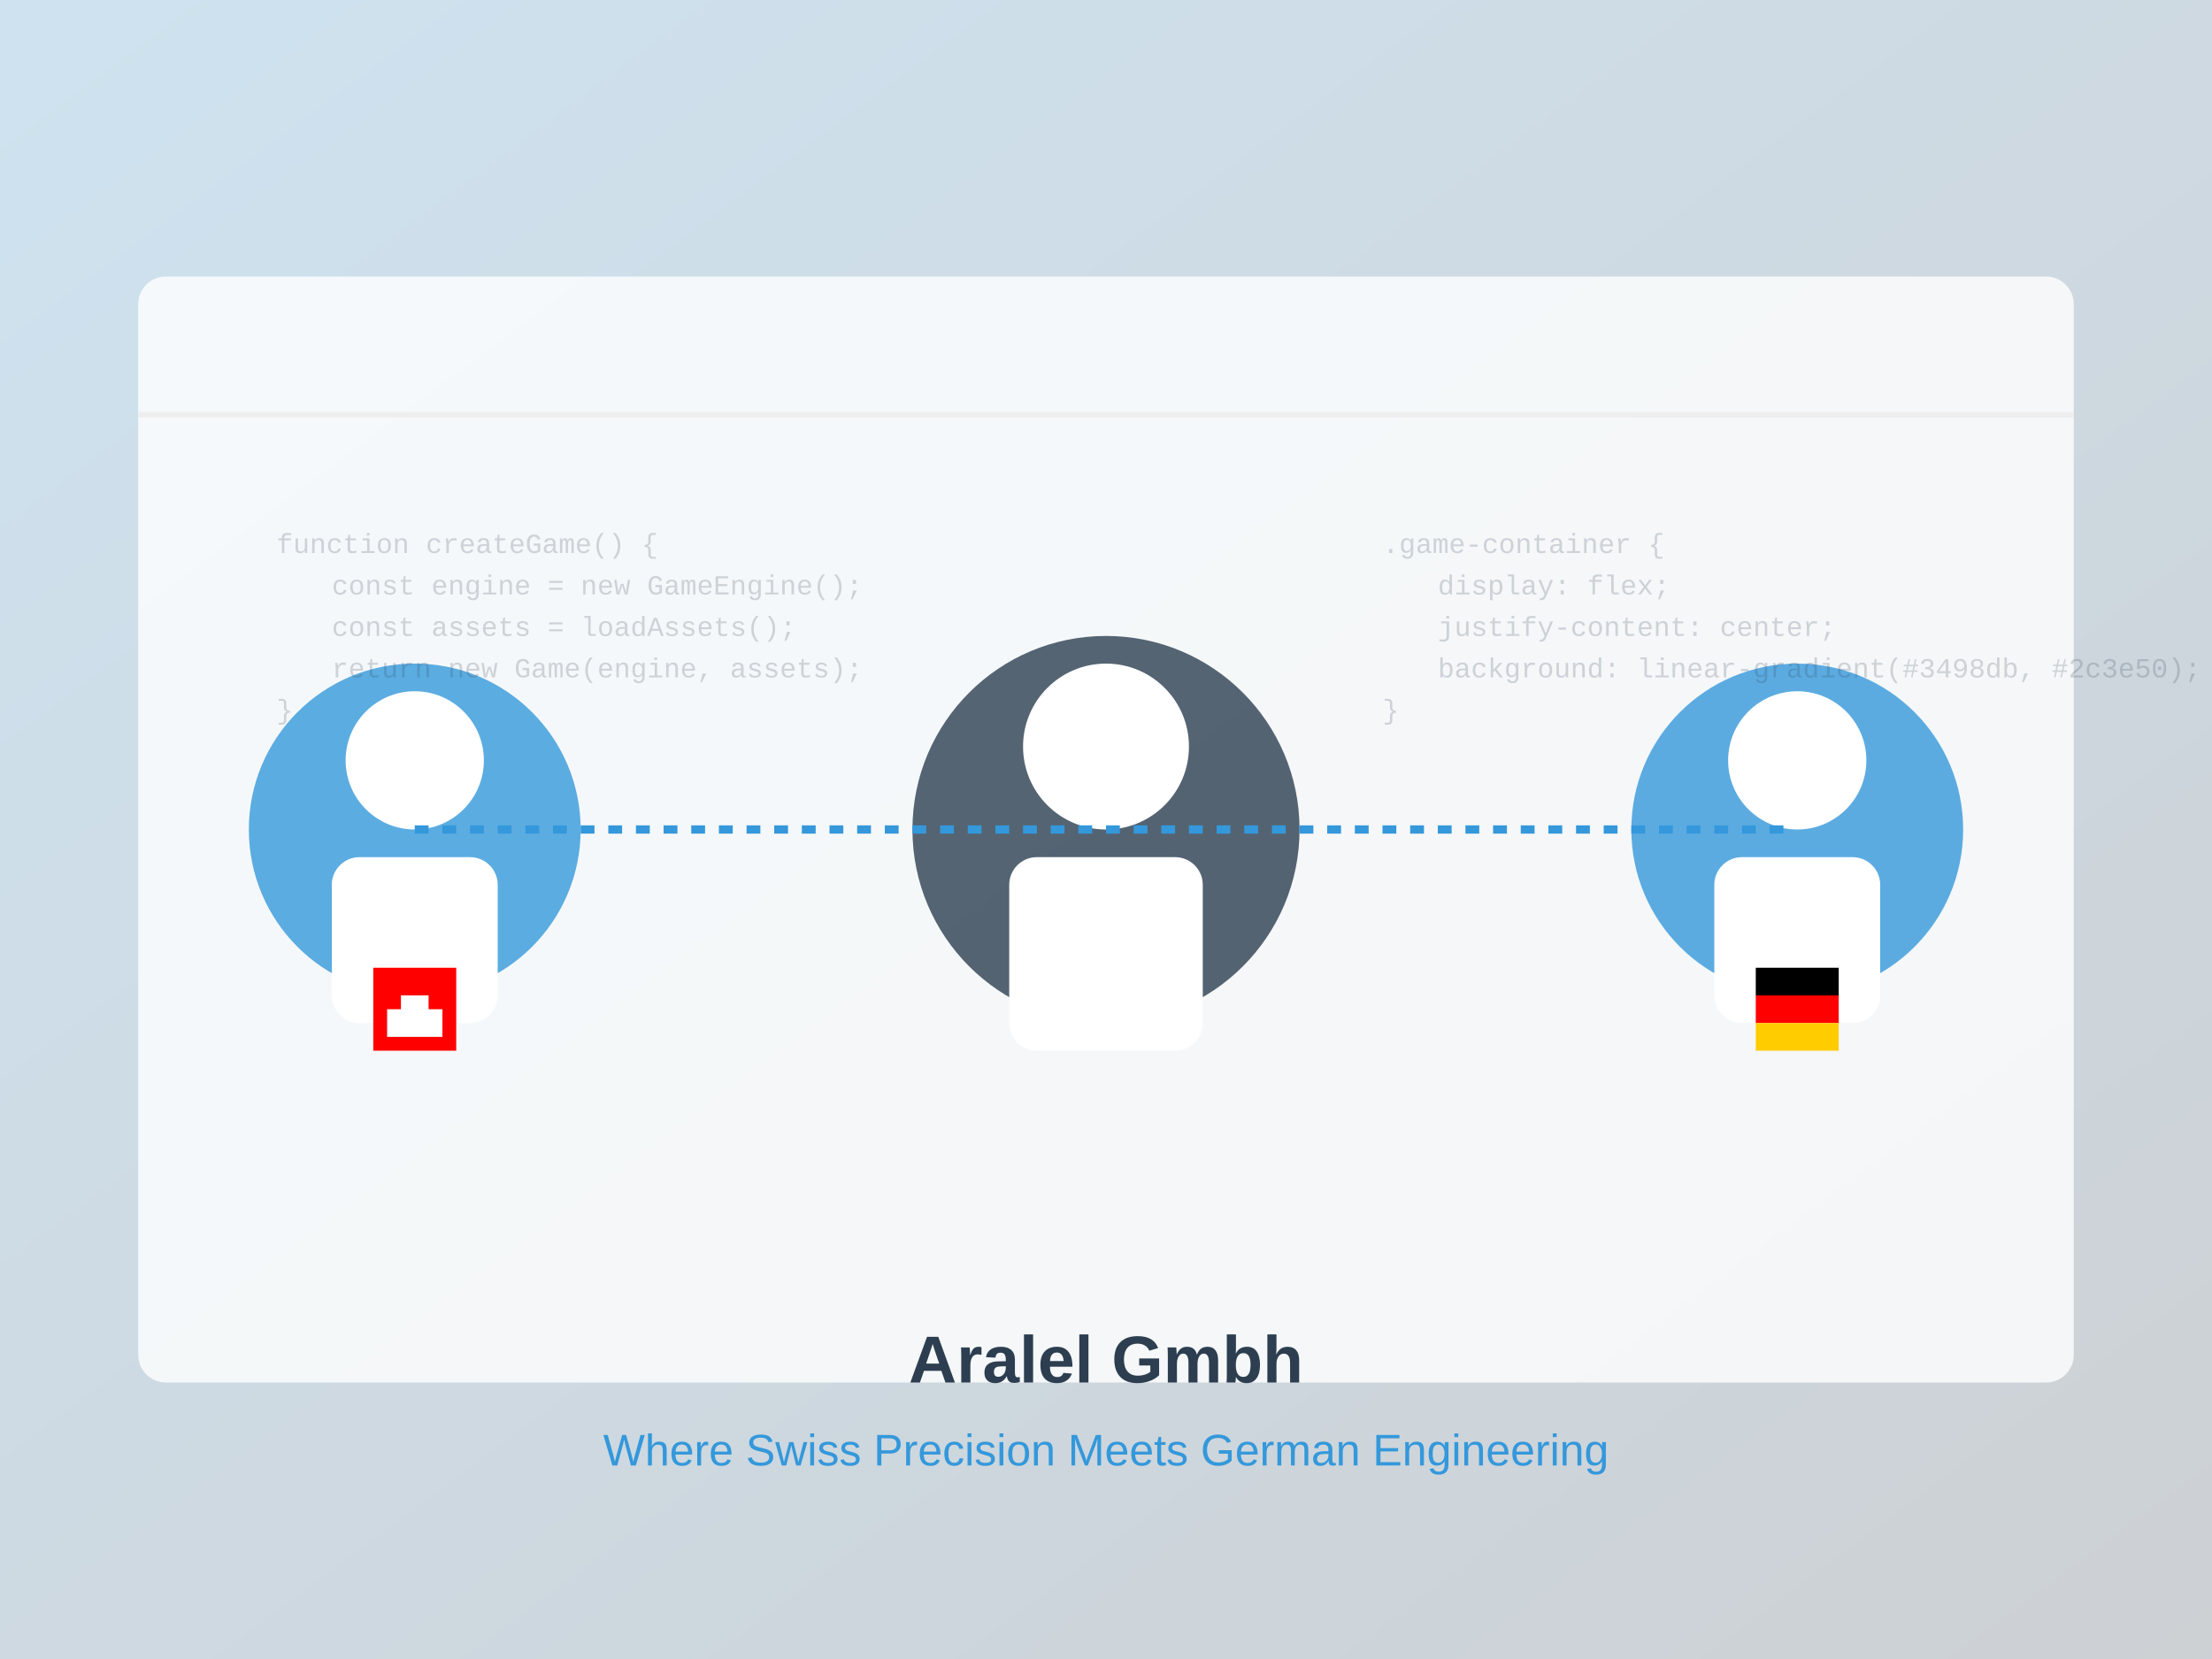
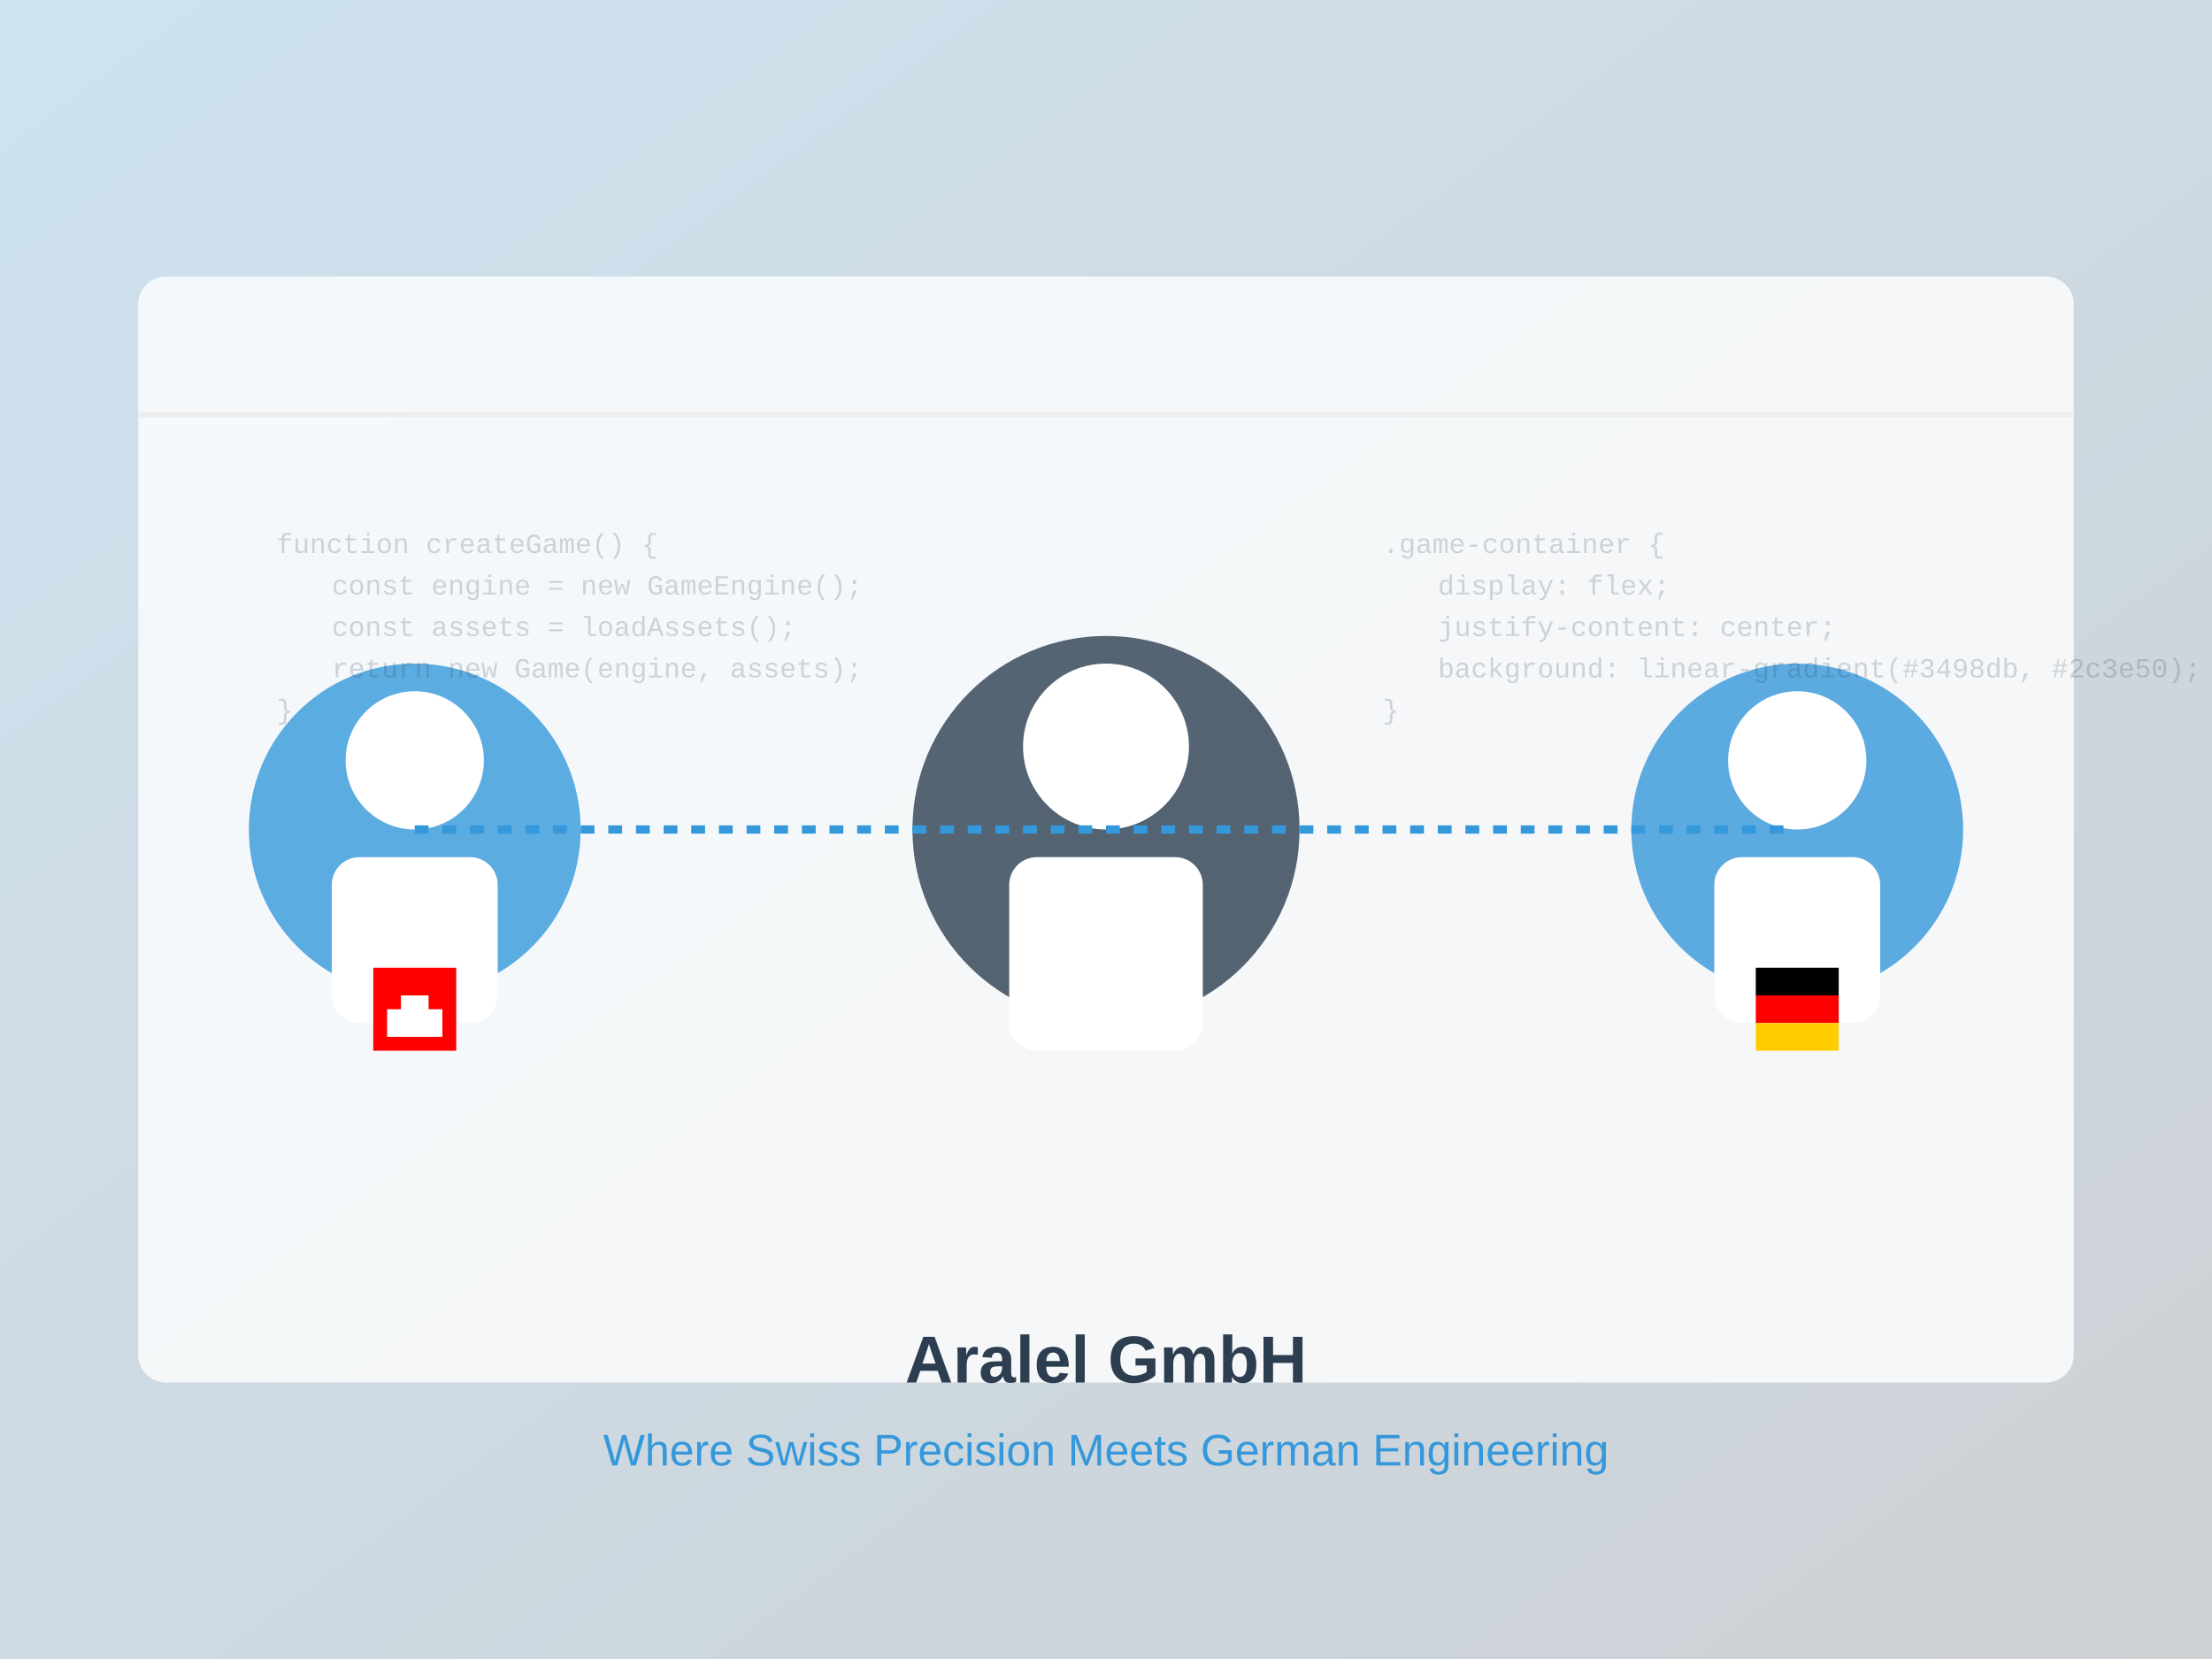
<svg xmlns="http://www.w3.org/2000/svg" width="800" height="600" viewBox="0 0 800 600">
  <rect width="800" height="600" fill="#f5f5f5" />
  <defs>
    <linearGradient id="team-gradient" x1="0%" y1="0%" x2="100%" y2="100%">
      <stop offset="0%" stop-color="#3498db" stop-opacity="0.2" />
      <stop offset="100%" stop-color="#2c3e50" stop-opacity="0.2" />
    </linearGradient>
  </defs>
  <rect width="800" height="600" fill="url(#team-gradient)" />
  <rect x="50" y="100" width="700" height="400" rx="10" ry="10" fill="#ffffff" opacity="0.8" />
  <line x1="50" y1="150" x2="750" y2="150" stroke="#eeeeee" stroke-width="2" />
  <g transform="translate(150, 300)">
    <circle cx="0" cy="0" r="60" fill="#3498db" opacity="0.8" />
    <circle cx="0" cy="-25" r="25" fill="#ffffff" />
    <rect x="-30" y="10" width="60" height="60" rx="10" ry="10" fill="#ffffff" />
    <rect x="-15" y="50" width="30" height="30" fill="#ff0000" />
    <rect x="-5" y="60" width="10" height="10" fill="#ffffff" />
    <rect x="0" y="55" width="10" height="20" fill="#ffffff" transform="rotate(90 0 65)" />
  </g>
  <g transform="translate(400, 300)">
    <circle cx="0" cy="0" r="70" fill="#2c3e50" opacity="0.8" />
    <circle cx="0" cy="-30" r="30" fill="#ffffff" />
    <rect x="-35" y="10" width="70" height="70" rx="10" ry="10" fill="#ffffff" />
  </g>
  <g transform="translate(650, 300)">
    <circle cx="0" cy="0" r="60" fill="#3498db" opacity="0.8" />
    <circle cx="0" cy="-25" r="25" fill="#ffffff" />
    <rect x="-30" y="10" width="60" height="60" rx="10" ry="10" fill="#ffffff" />
    <rect x="-15" y="50" width="30" height="10" fill="#000000" />
    <rect x="-15" y="60" width="30" height="10" fill="#ff0000" />
    <rect x="-15" y="70" width="30" height="10" fill="#ffcc00" />
  </g>
  <line x1="150" y1="300" x2="400" y2="300" stroke="#3498db" stroke-width="3" stroke-dasharray="5,5" />
  <line x1="400" y1="300" x2="650" y2="300" stroke="#3498db" stroke-width="3" stroke-dasharray="5,5" />
  <g opacity="0.2">
    <text x="100" y="200" font-family="Courier New" font-size="10" fill="#2c3e50">function createGame() {</text>
    <text x="120" y="215" font-family="Courier New" font-size="10" fill="#2c3e50">const engine = new GameEngine();</text>
    <text x="120" y="230" font-family="Courier New" font-size="10" fill="#2c3e50">const assets = loadAssets();</text>
    <text x="120" y="245" font-family="Courier New" font-size="10" fill="#2c3e50">return new Game(engine, assets);</text>
    <text x="100" y="260" font-family="Courier New" font-size="10" fill="#2c3e50">}</text>
    <text x="500" y="200" font-family="Courier New" font-size="10" fill="#2c3e50">.game-container {</text>
    <text x="520" y="215" font-family="Courier New" font-size="10" fill="#2c3e50">display: flex;</text>
    <text x="520" y="230" font-family="Courier New" font-size="10" fill="#2c3e50">justify-content: center;</text>
    <text x="520" y="245" font-family="Courier New" font-size="10" fill="#2c3e50">background: linear-gradient(#3498db, #2c3e50);</text>
    <text x="500" y="260" font-family="Courier New" font-size="10" fill="#2c3e50">}</text>
  </g>
-   <text x="400" y="500" font-family="Arial" font-size="24" font-weight="bold" fill="#2c3e50" text-anchor="middle">Aralel Gmbh</text>
+   <text x="400" y="500" font-family="Arial" font-size="24" font-weight="bold" fill="#2c3e50" text-anchor="middle">Aralel GmbH</text>
  <text x="400" y="530" font-family="Arial" font-size="16" fill="#3498db" text-anchor="middle">Where Swiss Precision Meets German Engineering</text>
</svg>
